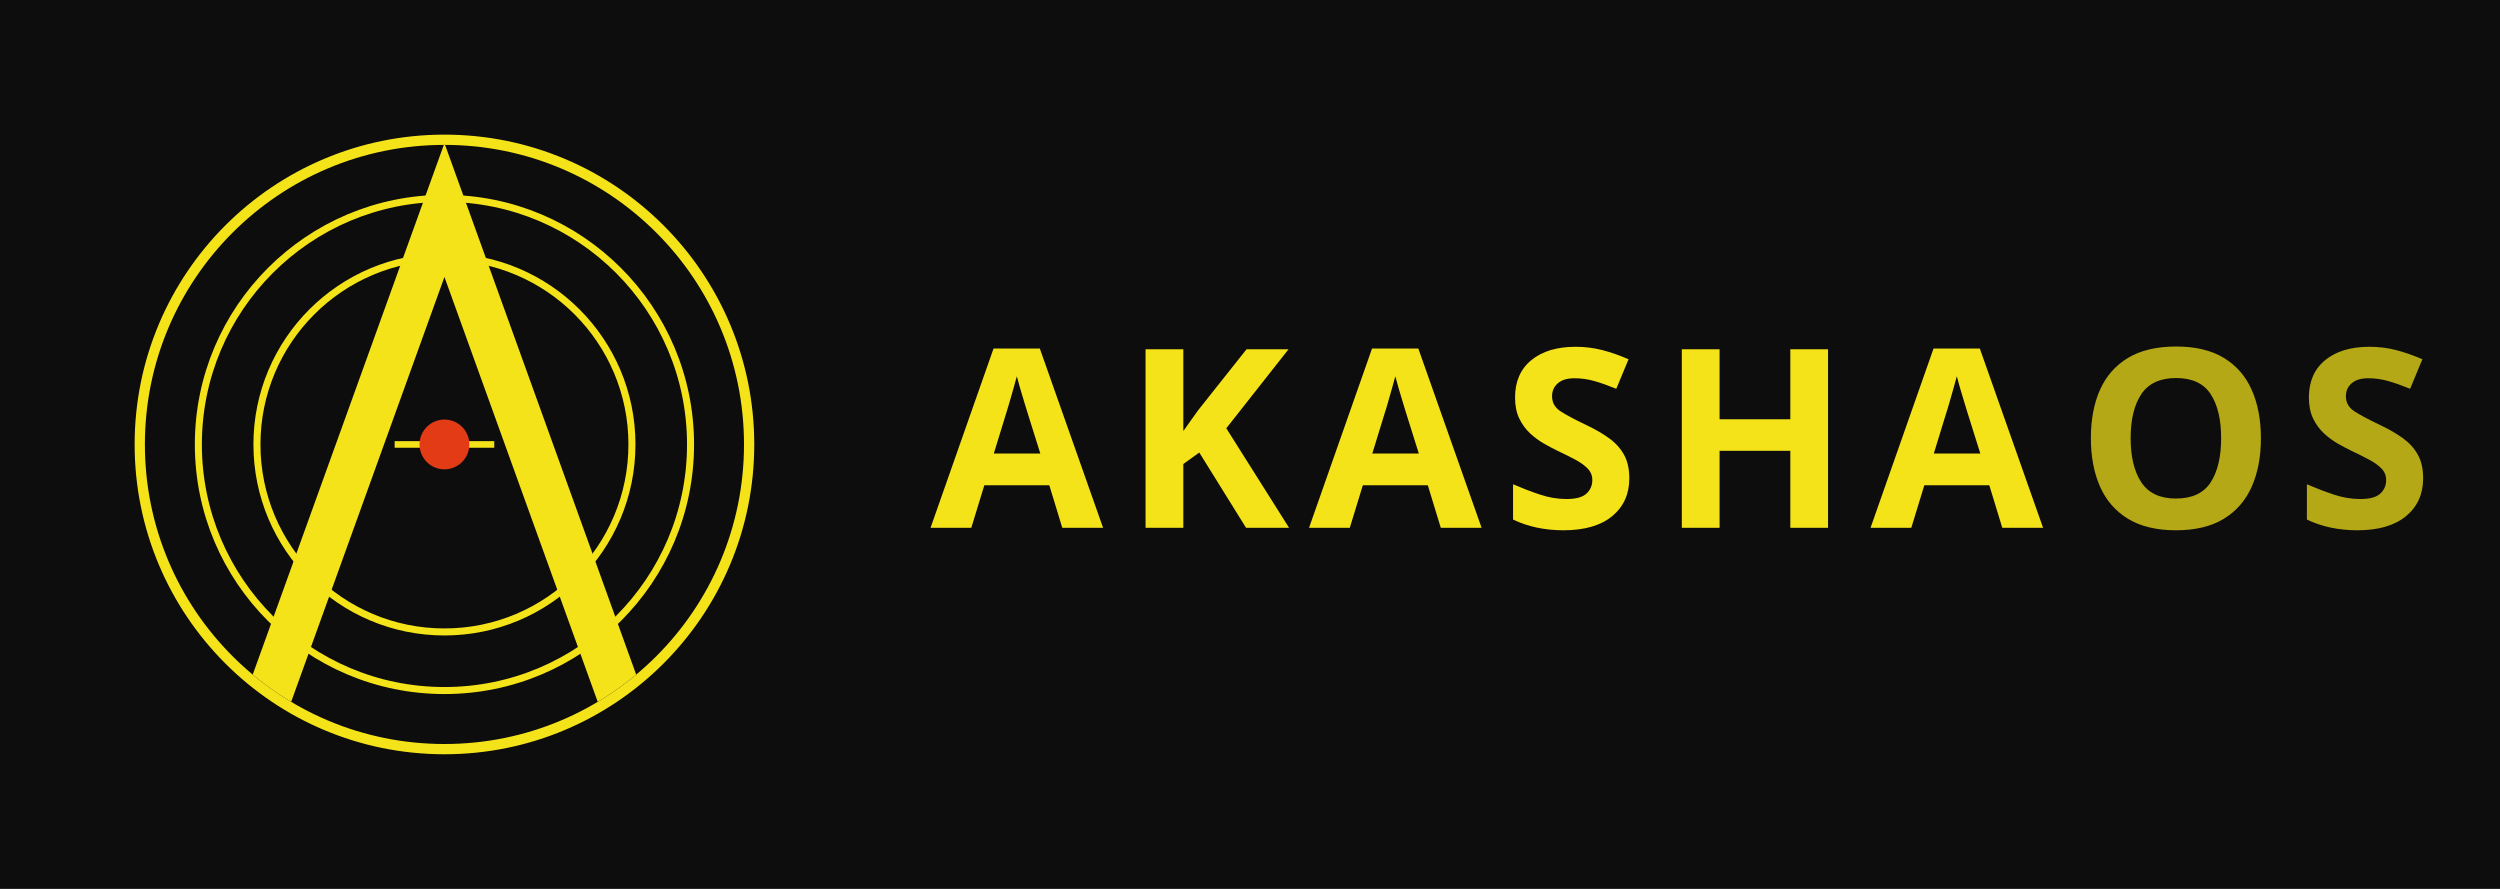
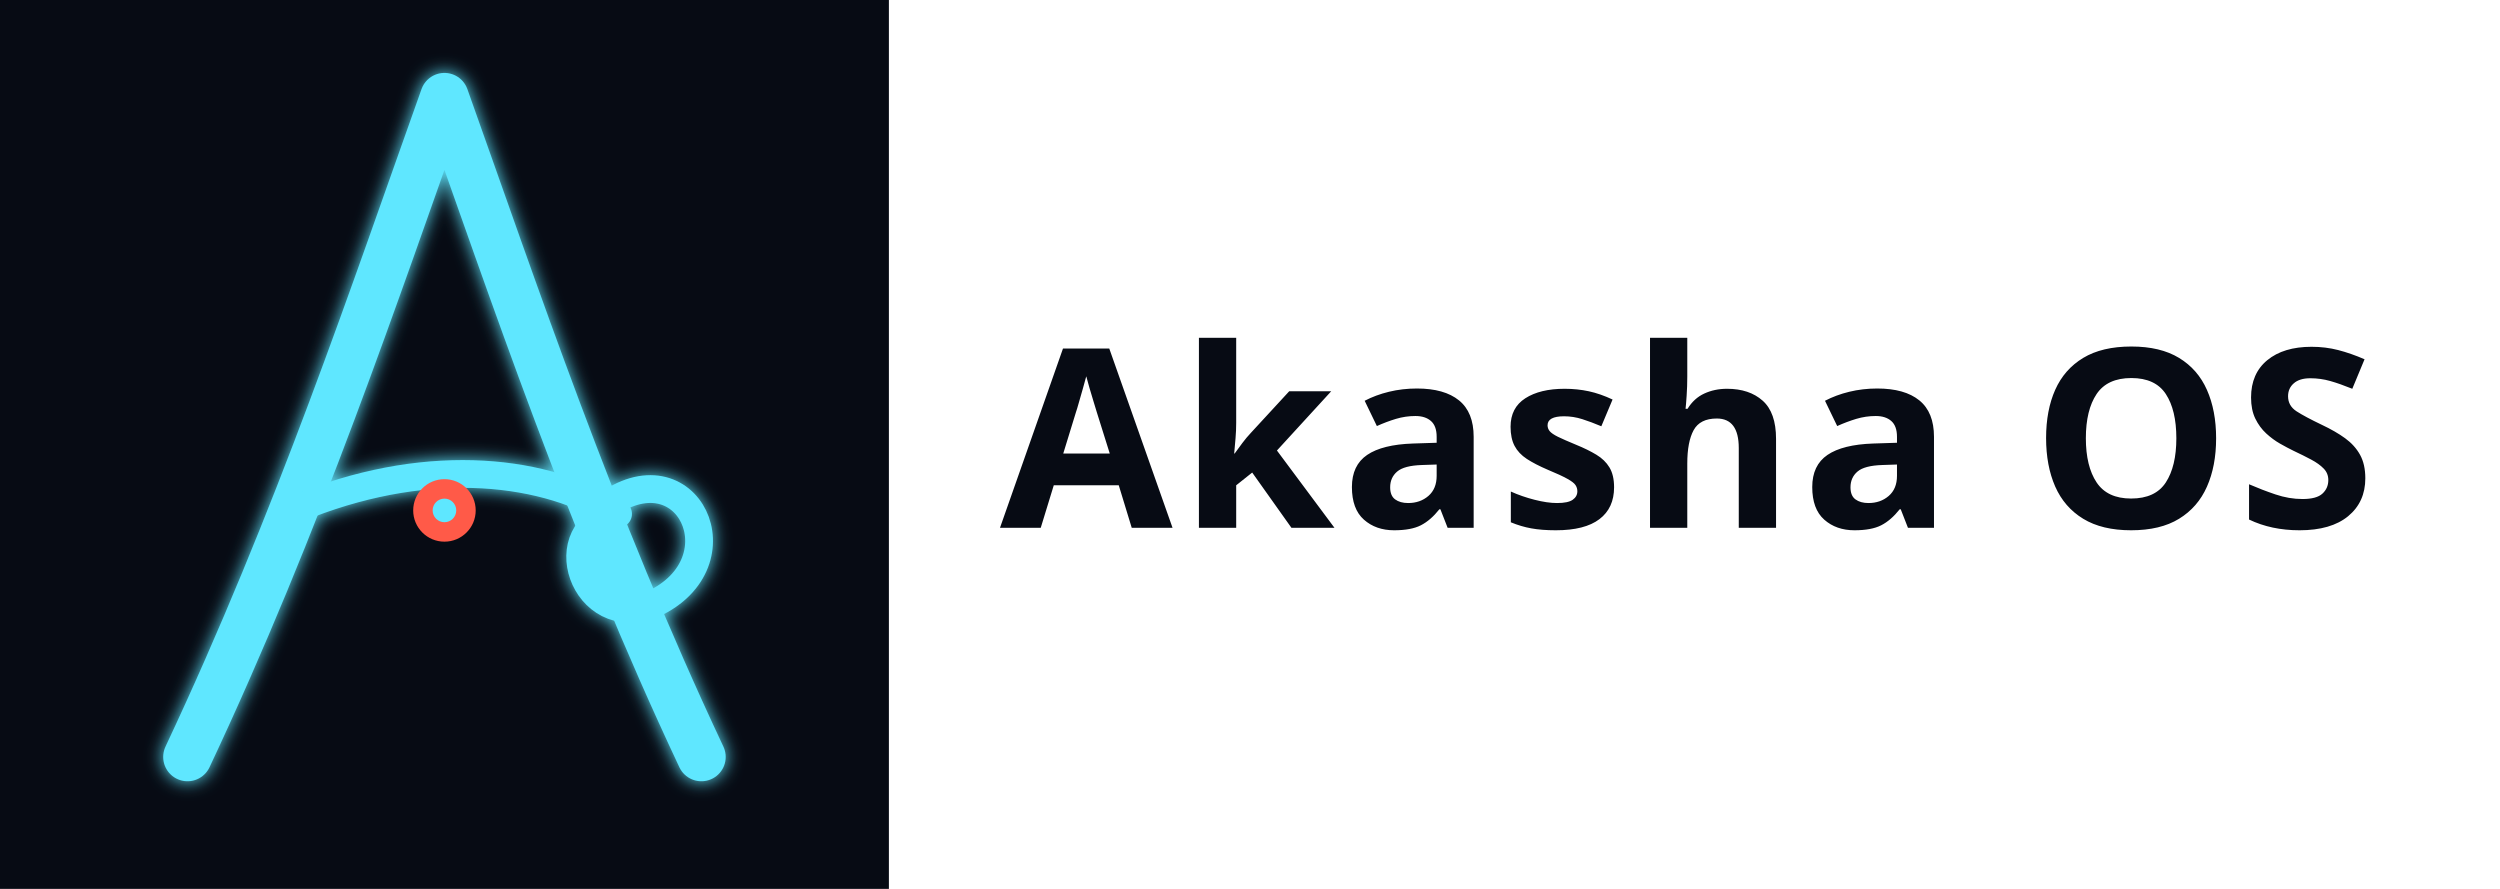
<svg xmlns="http://www.w3.org/2000/svg" viewBox="0 0 720 256" role="img" aria-label="Akasha OS">
-   <rect width="720" height="256" fill="#0d0d0d" />
-   <g transform="translate(20 20) scale(0.84375)">
-     <defs>
-       <clipPath id="akasha-inscribe">
-         <circle cx="128" cy="128" r="102.25" />
-       </clipPath>
-     </defs>
-     <g fill="none" stroke="#f5e31a">
-       <circle cx="128" cy="128" r="104" stroke-width="3.5" />
-       <circle cx="128" cy="128" r="84" stroke-width="2.4" />
-       <circle cx="128" cy="128" r="64" stroke-width="2.4" />
-     </g>
-     <path d="M68.4 213.2 L128 48 L187.6 213.2" fill="none" stroke="#f5e31a" stroke-width="15.5" stroke-linejoin="miter" stroke-miterlimit="6" stroke-linecap="butt" clip-path="url(#akasha-inscribe)" />
-     <line x1="111" y1="128" x2="145" y2="128" stroke="#f5e31a" stroke-width="2.25" stroke-linecap="butt" />
-     <circle cx="128" cy="128" r="8.5" fill="#e23b16" />
+   <defs>
+     <filter id="ion" x="-40%" y="-40%" width="180%" height="180%">
+       <feGaussianBlur in="SourceGraphic" stdDeviation="2.4" result="b" />
+       <feMerge>
+         <feMergeNode in="b" />
+         <feMergeNode in="SourceGraphic" />
+       </feMerge>
+     </filter>
+   </defs>
+   <rect width="256" height="256" fill="#070b14" />
+   <g filter="url(#ion)" fill="none" stroke="#5ee7ff" stroke-linecap="round" stroke-linejoin="round">
+     <path stroke-width="14" d="M54 218 C 86 150, 108 84, 128 28 C 148 84, 170 150, 202 218" />
+     <path stroke-width="8" d="M82 148 C 118 132, 152 134, 174 146 C 198 128, 214 162, 188 174 C 168 182, 158 152, 178 148" />
  </g>
-   <text x="268" y="152" fill="#f5e31a" font-family="Arial Narrow, Helvetica Neue Condensed, Impact, sans-serif" font-size="72" font-weight="700" letter-spacing="0.08em">AKASHA</text>
-   <text x="598" y="152" fill="#f5e31a" font-family="Arial Narrow, Helvetica Neue Condensed, Impact, sans-serif" font-size="72" font-weight="700" letter-spacing="0.08em" opacity="0.72">OS</text>
+   <circle cx="128" cy="147" r="9" fill="#ff5a48" />
+   <circle cx="128" cy="147" r="3.4" fill="#5ee7ff" />
+   <text x="288" y="152" fill="#070b14" font-family="Arial Narrow, Archivo Narrow, Helvetica Neue Condensed, sans-serif" font-size="72" font-weight="700" letter-spacing="2">Akasha OS</text>
</svg>
